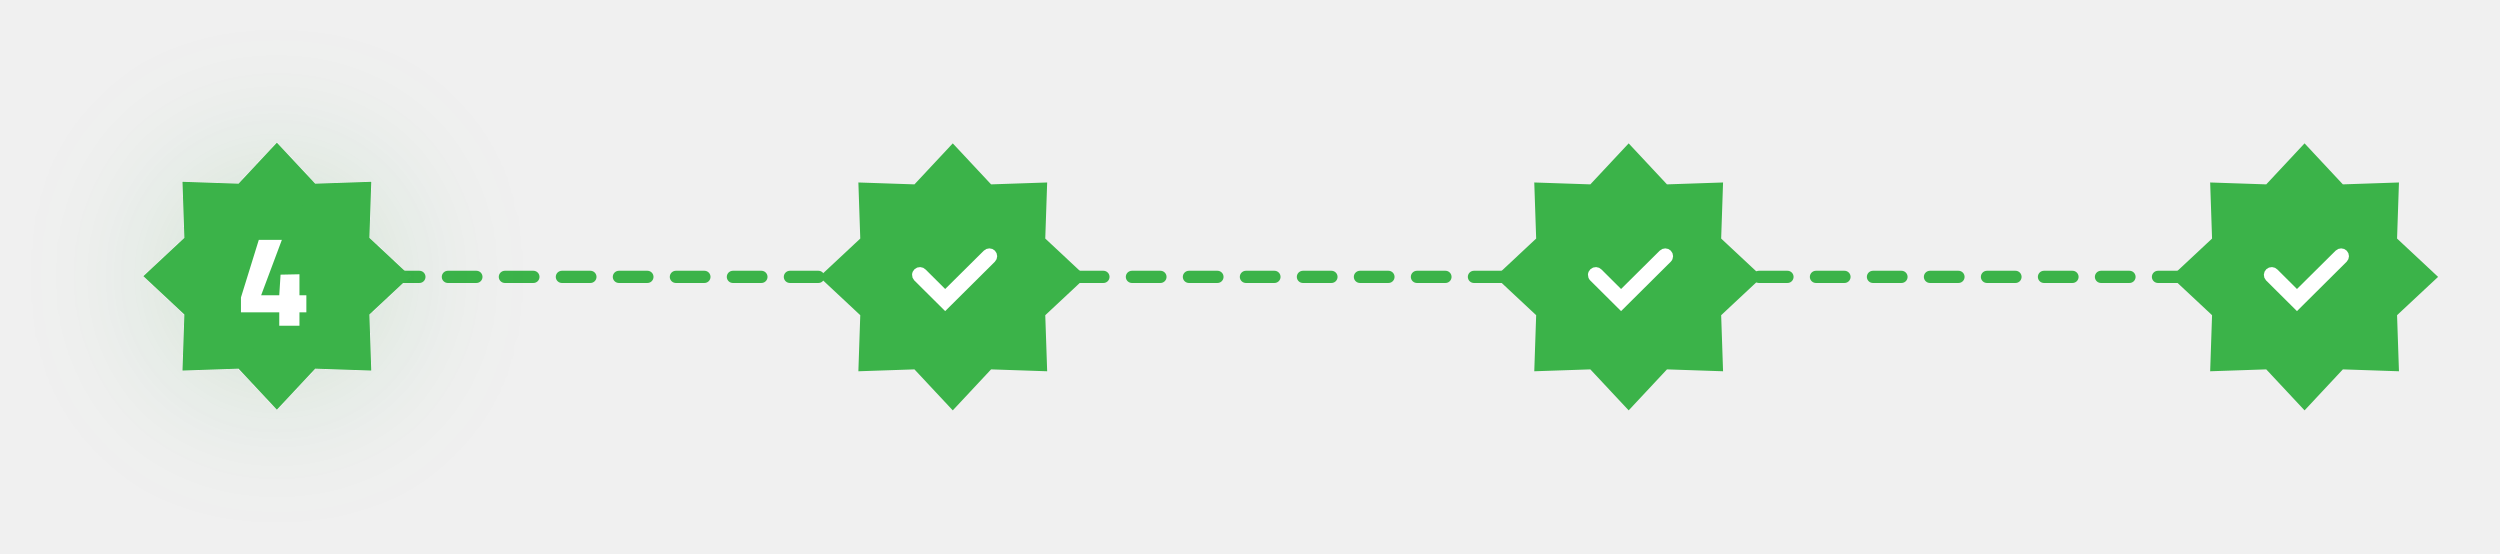
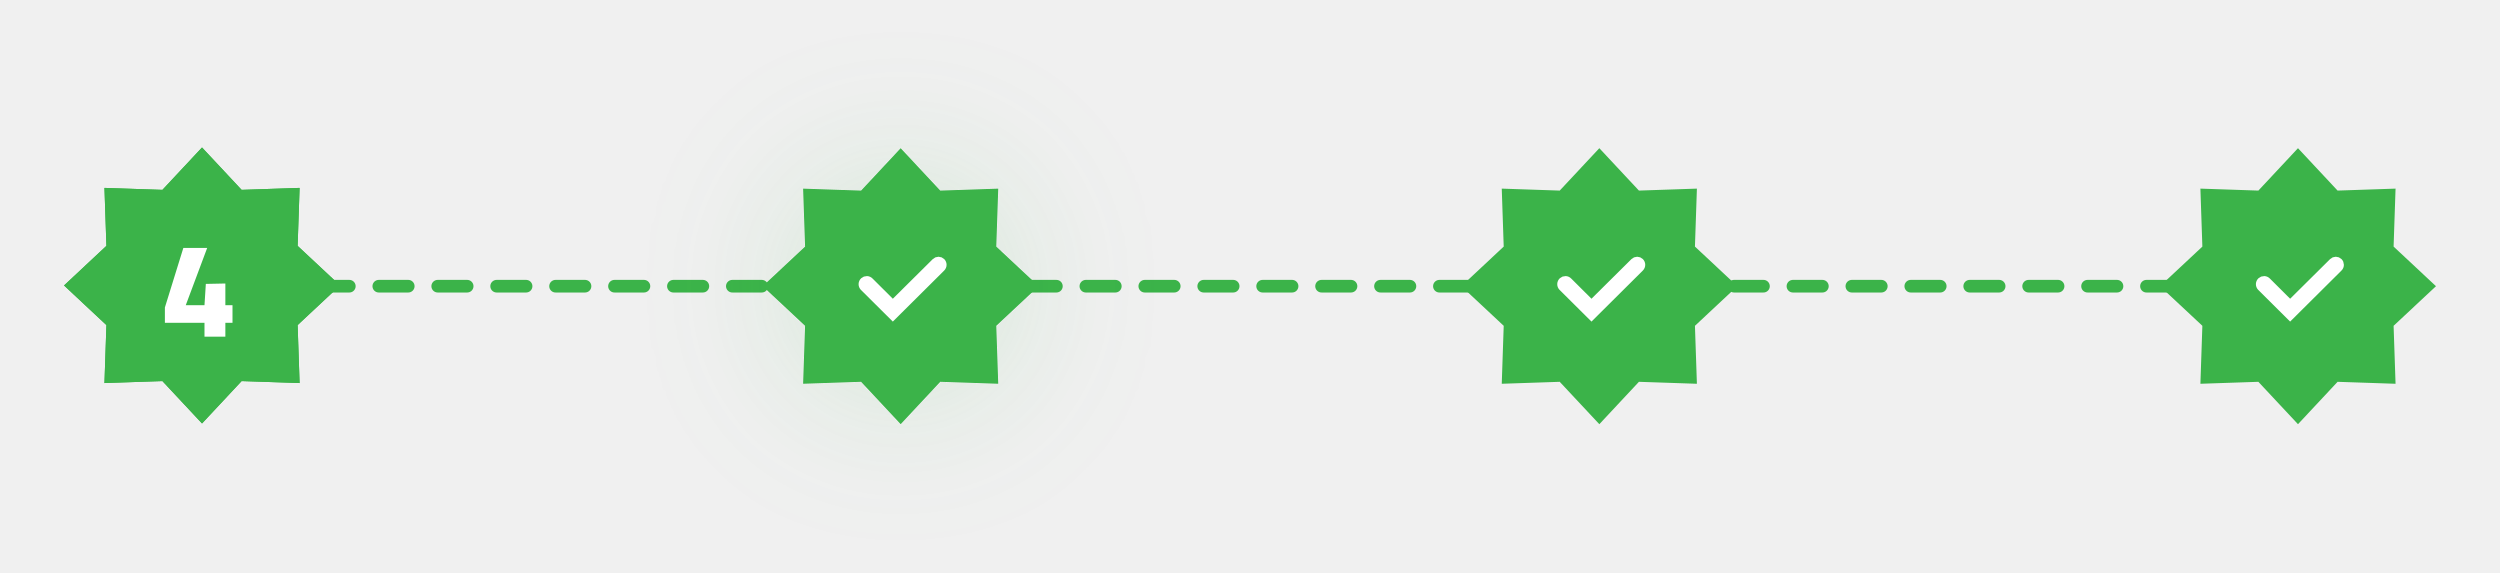
- <svg xmlns="http://www.w3.org/2000/svg" width="614" height="136" viewBox="0 0 614 136" fill="none">
-   <path d="M54 68L580 68" stroke="#3BB349" stroke-width="3" stroke-linecap="round" stroke-dasharray="7 7" />
-   <g filter="url(#filter0_d_110_64)">
-     <path d="M70.192 41.78L68 39.435L65.808 41.78L59.851 48.154L51.131 47.859L47.923 47.751L48.031 50.959L48.326 59.679L41.952 65.636L39.606 67.828L41.952 70.02L48.326 75.977L48.031 84.697L47.923 87.905L51.131 87.797L59.851 87.502L65.808 93.877L68 96.222L70.192 93.877L76.149 87.502L84.869 87.797L88.077 87.905L87.969 84.697L87.674 75.977L94.049 70.02L96.394 67.828L94.049 65.636L87.674 59.679L87.969 50.959L88.077 47.751L84.869 47.859L76.149 48.154L70.192 41.78Z" fill="#3BB349" stroke="#3BB349" stroke-width="6" />
-     <path d="M68.586 80V76.704H59.178V73.056L63.562 58.912H69.226L64.138 72.512H68.586L68.906 67.456L73.546 67.36V72.512H75.242V76.704H73.546V80H68.586Z" fill="white" />
+ <svg xmlns="http://www.w3.org/2000/svg" width="594" height="136" viewBox="0 0 594 136" fill="none">
+   <path d="M34 68L560 68" stroke="#3BB349" stroke-width="3" stroke-linecap="round" stroke-dasharray="7 7" />
+   <path d="M50.192 41.78L48 39.435L45.808 41.78L39.851 48.154L31.131 47.859L27.923 47.751L28.031 50.959L28.326 59.679L21.951 65.636L19.607 67.828L21.951 70.02L28.326 75.977L28.031 84.697L27.923 87.905L31.131 87.797L39.851 87.502L45.808 93.877L48 96.222L50.192 93.877L56.149 87.502L64.869 87.797L68.077 87.905L67.969 84.697L67.674 75.977L74.049 70.02L76.394 67.828L74.049 65.636L67.674 59.679L67.969 50.959L68.077 47.751L64.869 47.859L56.149 48.154L50.192 41.78Z" fill="white" stroke="#3BB349" stroke-width="6" />
+   <path d="M48.586 80V76.704H39.178V73.056L43.562 58.912H49.226L44.138 72.512H48.586L48.906 67.456L53.546 67.36V72.512H55.242V76.704H53.546V80H48.586Z" fill="#3BB349" />
+   <path d="M50.192 41.78L48 39.435L45.808 41.78L39.851 48.154L31.131 47.859L27.923 47.751L28.031 50.959L28.326 59.679L21.951 65.636L19.607 67.828L21.951 70.02L28.326 75.977L28.031 84.697L27.923 87.905L31.131 87.797L39.851 87.502L45.808 93.877L48 96.222L50.192 93.877L56.149 87.502L64.869 87.797L68.077 87.905L67.969 84.697L67.674 75.977L74.049 70.02L76.394 67.828L74.049 65.636L67.674 59.679L67.969 50.959L68.077 47.751L64.869 47.859L56.149 48.154L50.192 41.78Z" fill="#3BB349" stroke="#3BB349" stroke-width="6" />
+   <path d="M48.586 80V76.704H39.178V73.056L43.562 58.912H49.226L44.138 72.512H48.586L48.906 67.456L53.546 67.36V72.512H55.242V76.704H53.546V80H48.586Z" fill="white" />
+   <g filter="url(#filter0_d_104_134)">
+     <path d="M216.192 41.952L214 39.606L211.808 41.952L205.851 48.326L197.131 48.031L193.923 47.923L194.031 51.131L194.326 59.851L187.952 65.808L185.606 68L187.952 70.192L194.326 76.149L194.031 84.869L193.923 88.077L197.131 87.969L205.851 87.674L211.808 94.049L214 96.394L216.192 94.049L222.149 87.674L230.869 87.969L234.077 88.077L233.969 84.869L233.674 76.149L240.048 70.192L242.394 68L240.048 65.808L233.674 59.851L233.969 51.131L234.077 47.923L230.869 48.031L222.149 48.326L216.192 41.952Z" fill="#3BB349" stroke="#3BB349" stroke-width="6" />
+     <path d="M223.637 62.266C223.465 62.096 223.232 62 222.989 62C222.746 62 222.513 62.096 222.341 62.266L212.135 72.389L206.619 66.893C206.45 66.712 206.217 66.605 205.969 66.595C205.722 66.586 205.481 66.675 205.299 66.842C205.118 67.01 205.01 67.243 205.001 67.489C204.991 67.736 205.08 67.976 205.249 68.157L212.135 75L223.637 63.567C223.723 63.482 223.792 63.381 223.838 63.269C223.885 63.157 223.909 63.038 223.909 62.917C223.909 62.796 223.885 62.676 223.838 62.565C223.792 62.453 223.723 62.352 223.637 62.266Z" fill="white" stroke="white" stroke-width="2" />
  </g>
-   <path d="M236.192 41.952L234 39.606L231.808 41.952L225.851 48.326L217.131 48.031L213.923 47.923L214.031 51.131L214.326 59.851L207.952 65.808L205.606 68L207.952 70.192L214.326 76.149L214.031 84.869L213.923 88.077L217.131 87.969L225.851 87.674L231.808 94.049L234 96.394L236.192 94.049L242.149 87.674L250.869 87.969L254.077 88.077L253.969 84.869L253.674 76.149L260.048 70.192L262.394 68L260.048 65.808L253.674 59.851L253.969 51.131L254.077 47.923L250.869 48.031L242.149 48.326L236.192 41.952Z" fill="#3BB349" stroke="#3BB349" stroke-width="6" />
-   <path d="M243.637 62.266C243.465 62.096 243.232 62 242.989 62C242.746 62 242.513 62.096 242.341 62.266L232.135 72.389L226.619 66.893C226.45 66.712 226.217 66.605 225.969 66.595C225.722 66.586 225.481 66.675 225.299 66.842C225.118 67.01 225.01 67.243 225.001 67.489C224.991 67.736 225.08 67.976 225.249 68.157L232.135 75L243.637 63.567C243.723 63.482 243.792 63.381 243.838 63.269C243.885 63.157 243.909 63.038 243.909 62.917C243.909 62.796 243.885 62.676 243.838 62.565C243.792 62.453 243.723 62.352 243.637 62.266Z" fill="white" stroke="white" stroke-width="2" />
-   <path d="M402.192 41.952L400 39.606L397.808 41.952L391.851 48.326L383.131 48.031L379.923 47.923L380.031 51.131L380.326 59.851L373.952 65.808L371.606 68L373.952 70.192L380.326 76.149L380.031 84.869L379.923 88.077L383.131 87.969L391.851 87.674L397.808 94.049L400 96.394L402.192 94.049L408.149 87.674L416.869 87.969L420.077 88.077L419.969 84.869L419.674 76.149L426.048 70.192L428.394 68L426.048 65.808L419.674 59.851L419.969 51.131L420.077 47.923L416.869 48.031L408.149 48.326L402.192 41.952Z" fill="#3BB349" stroke="#3BB349" stroke-width="6" />
-   <path d="M409.637 62.266C409.465 62.096 409.232 62 408.989 62C408.746 62 408.513 62.096 408.341 62.266L398.135 72.389L392.619 66.893C392.45 66.712 392.217 66.605 391.969 66.595C391.722 66.586 391.481 66.675 391.299 66.842C391.118 67.01 391.01 67.243 391.001 67.489C390.991 67.736 391.08 67.976 391.249 68.157L398.135 75L409.637 63.567C409.723 63.482 409.792 63.381 409.838 63.269C409.885 63.157 409.909 63.038 409.909 62.917C409.909 62.796 409.885 62.676 409.838 62.565C409.792 62.453 409.723 62.352 409.637 62.266Z" fill="white" stroke="white" stroke-width="2" />
-   <path d="M568.192 41.952L566 39.606L563.808 41.952L557.851 48.326L549.131 48.031L545.923 47.923L546.031 51.131L546.326 59.851L539.952 65.808L537.606 68L539.952 70.192L546.326 76.149L546.031 84.869L545.923 88.077L549.131 87.969L557.851 87.674L563.808 94.049L566 96.394L568.192 94.049L574.149 87.674L582.869 87.969L586.077 88.077L585.969 84.869L585.674 76.149L592.048 70.192L594.394 68L592.048 65.808L585.674 59.851L585.969 51.131L586.077 47.923L582.869 48.031L574.149 48.326L568.192 41.952Z" fill="#3BB349" stroke="#3BB349" stroke-width="6" />
-   <path d="M575.637 62.266C575.465 62.096 575.232 62 574.989 62C574.746 62 574.513 62.096 574.341 62.266L564.135 72.389L558.619 66.893C558.45 66.712 558.217 66.605 557.969 66.595C557.722 66.586 557.481 66.675 557.299 66.842C557.118 67.01 557.01 67.243 557.001 67.489C556.991 67.736 557.08 67.976 557.249 68.157L564.135 75L575.637 63.567C575.723 63.482 575.792 63.381 575.838 63.269C575.885 63.157 575.909 63.038 575.909 62.917C575.909 62.796 575.885 62.676 575.838 62.565C575.792 62.453 575.723 62.352 575.637 62.266Z" fill="white" stroke="white" stroke-width="2" />
+   <path d="M382.192 41.952L380 39.606L377.808 41.952L371.851 48.326L363.131 48.031L359.923 47.923L360.031 51.131L360.326 59.851L353.952 65.808L351.606 68L353.952 70.192L360.326 76.149L360.031 84.869L359.923 88.077L363.131 87.969L371.851 87.674L377.808 94.049L380 96.394L382.192 94.049L388.149 87.674L396.869 87.969L400.077 88.077L399.969 84.869L399.674 76.149L406.048 70.192L408.394 68L406.048 65.808L399.674 59.851L399.969 51.131L400.077 47.923L396.869 48.031L388.149 48.326L382.192 41.952Z" fill="#3BB349" stroke="#3BB349" stroke-width="6" />
+   <path d="M389.637 62.266C389.465 62.096 389.232 62 388.989 62C388.746 62 388.513 62.096 388.341 62.266L378.135 72.389L372.619 66.893C372.45 66.712 372.217 66.605 371.969 66.595C371.722 66.586 371.481 66.675 371.299 66.842C371.118 67.01 371.01 67.243 371.001 67.489C370.991 67.736 371.08 67.976 371.249 68.157L378.135 75L389.637 63.567C389.723 63.482 389.792 63.381 389.838 63.269C389.885 63.157 389.909 63.038 389.909 62.917C389.909 62.796 389.885 62.676 389.838 62.565C389.792 62.453 389.723 62.352 389.637 62.266Z" fill="white" stroke="white" stroke-width="2" />
+   <path d="M548.192 41.952L546 39.606L543.808 41.952L537.851 48.326L529.131 48.031L525.923 47.923L526.031 51.131L526.326 59.851L519.952 65.808L517.606 68L519.952 70.192L526.326 76.149L526.031 84.869L525.923 88.077L529.131 87.969L537.851 87.674L543.808 94.049L546 96.394L548.192 94.049L554.149 87.674L562.869 87.969L566.077 88.077L565.969 84.869L565.674 76.149L572.048 70.192L574.394 68L572.048 65.808L565.674 59.851L565.969 51.131L566.077 47.923L562.869 48.031L554.149 48.326L548.192 41.952Z" fill="#3BB349" stroke="#3BB349" stroke-width="6" />
+   <path d="M555.637 62.266C555.465 62.096 555.232 62 554.989 62C554.746 62 554.513 62.096 554.341 62.266L544.135 72.389L538.619 66.893C538.45 66.712 538.217 66.605 537.969 66.595C537.722 66.586 537.481 66.675 537.299 66.842C537.118 67.01 537.01 67.243 537.001 67.489C536.991 67.736 537.08 67.976 537.249 68.157L544.135 75L555.637 63.567C555.723 63.482 555.792 63.381 555.838 63.269C555.885 63.157 555.909 63.038 555.909 62.917C555.909 62.796 555.885 62.676 555.838 62.565C555.792 62.453 555.723 62.352 555.637 62.266Z" fill="white" stroke="white" stroke-width="2" />
  <defs>
-     <filter id="filter0_d_110_64" x="0.213" y="0.041" width="135.574" height="135.574" filterUnits="userSpaceOnUse" color-interpolation-filters="sRGB">
+     <filter id="filter0_d_104_134" x="146.213" y="0.213" width="135.574" height="135.574" filterUnits="userSpaceOnUse" color-interpolation-filters="sRGB">
      <feFlood flood-opacity="0" result="BackgroundImageFix" />
      <feColorMatrix in="SourceAlpha" type="matrix" values="0 0 0 0 0 0 0 0 0 0 0 0 0 0 0 0 0 0 127 0" result="hardAlpha" />
      <feOffset />
      <feGaussianBlur stdDeviation="17.5" />
      <feComposite in2="hardAlpha" operator="out" />
-       <feColorMatrix type="matrix" values="0 0 0 0 0.043 0 0 0 0 0.567 0 0 0 0 0.104 0 0 0 0.15 0" />
-       <feBlend mode="normal" in2="BackgroundImageFix" result="effect1_dropShadow_110_64" />
-       <feBlend mode="normal" in="SourceGraphic" in2="effect1_dropShadow_110_64" result="shape" />
+       <feColorMatrix type="matrix" values="0 0 0 0 0.231 0 0 0 0 0.702 0 0 0 0 0.286 0 0 0 0.15 0" />
+       <feBlend mode="normal" in2="BackgroundImageFix" result="effect1_dropShadow_104_134" />
+       <feBlend mode="normal" in="SourceGraphic" in2="effect1_dropShadow_104_134" result="shape" />
    </filter>
  </defs>
</svg>
